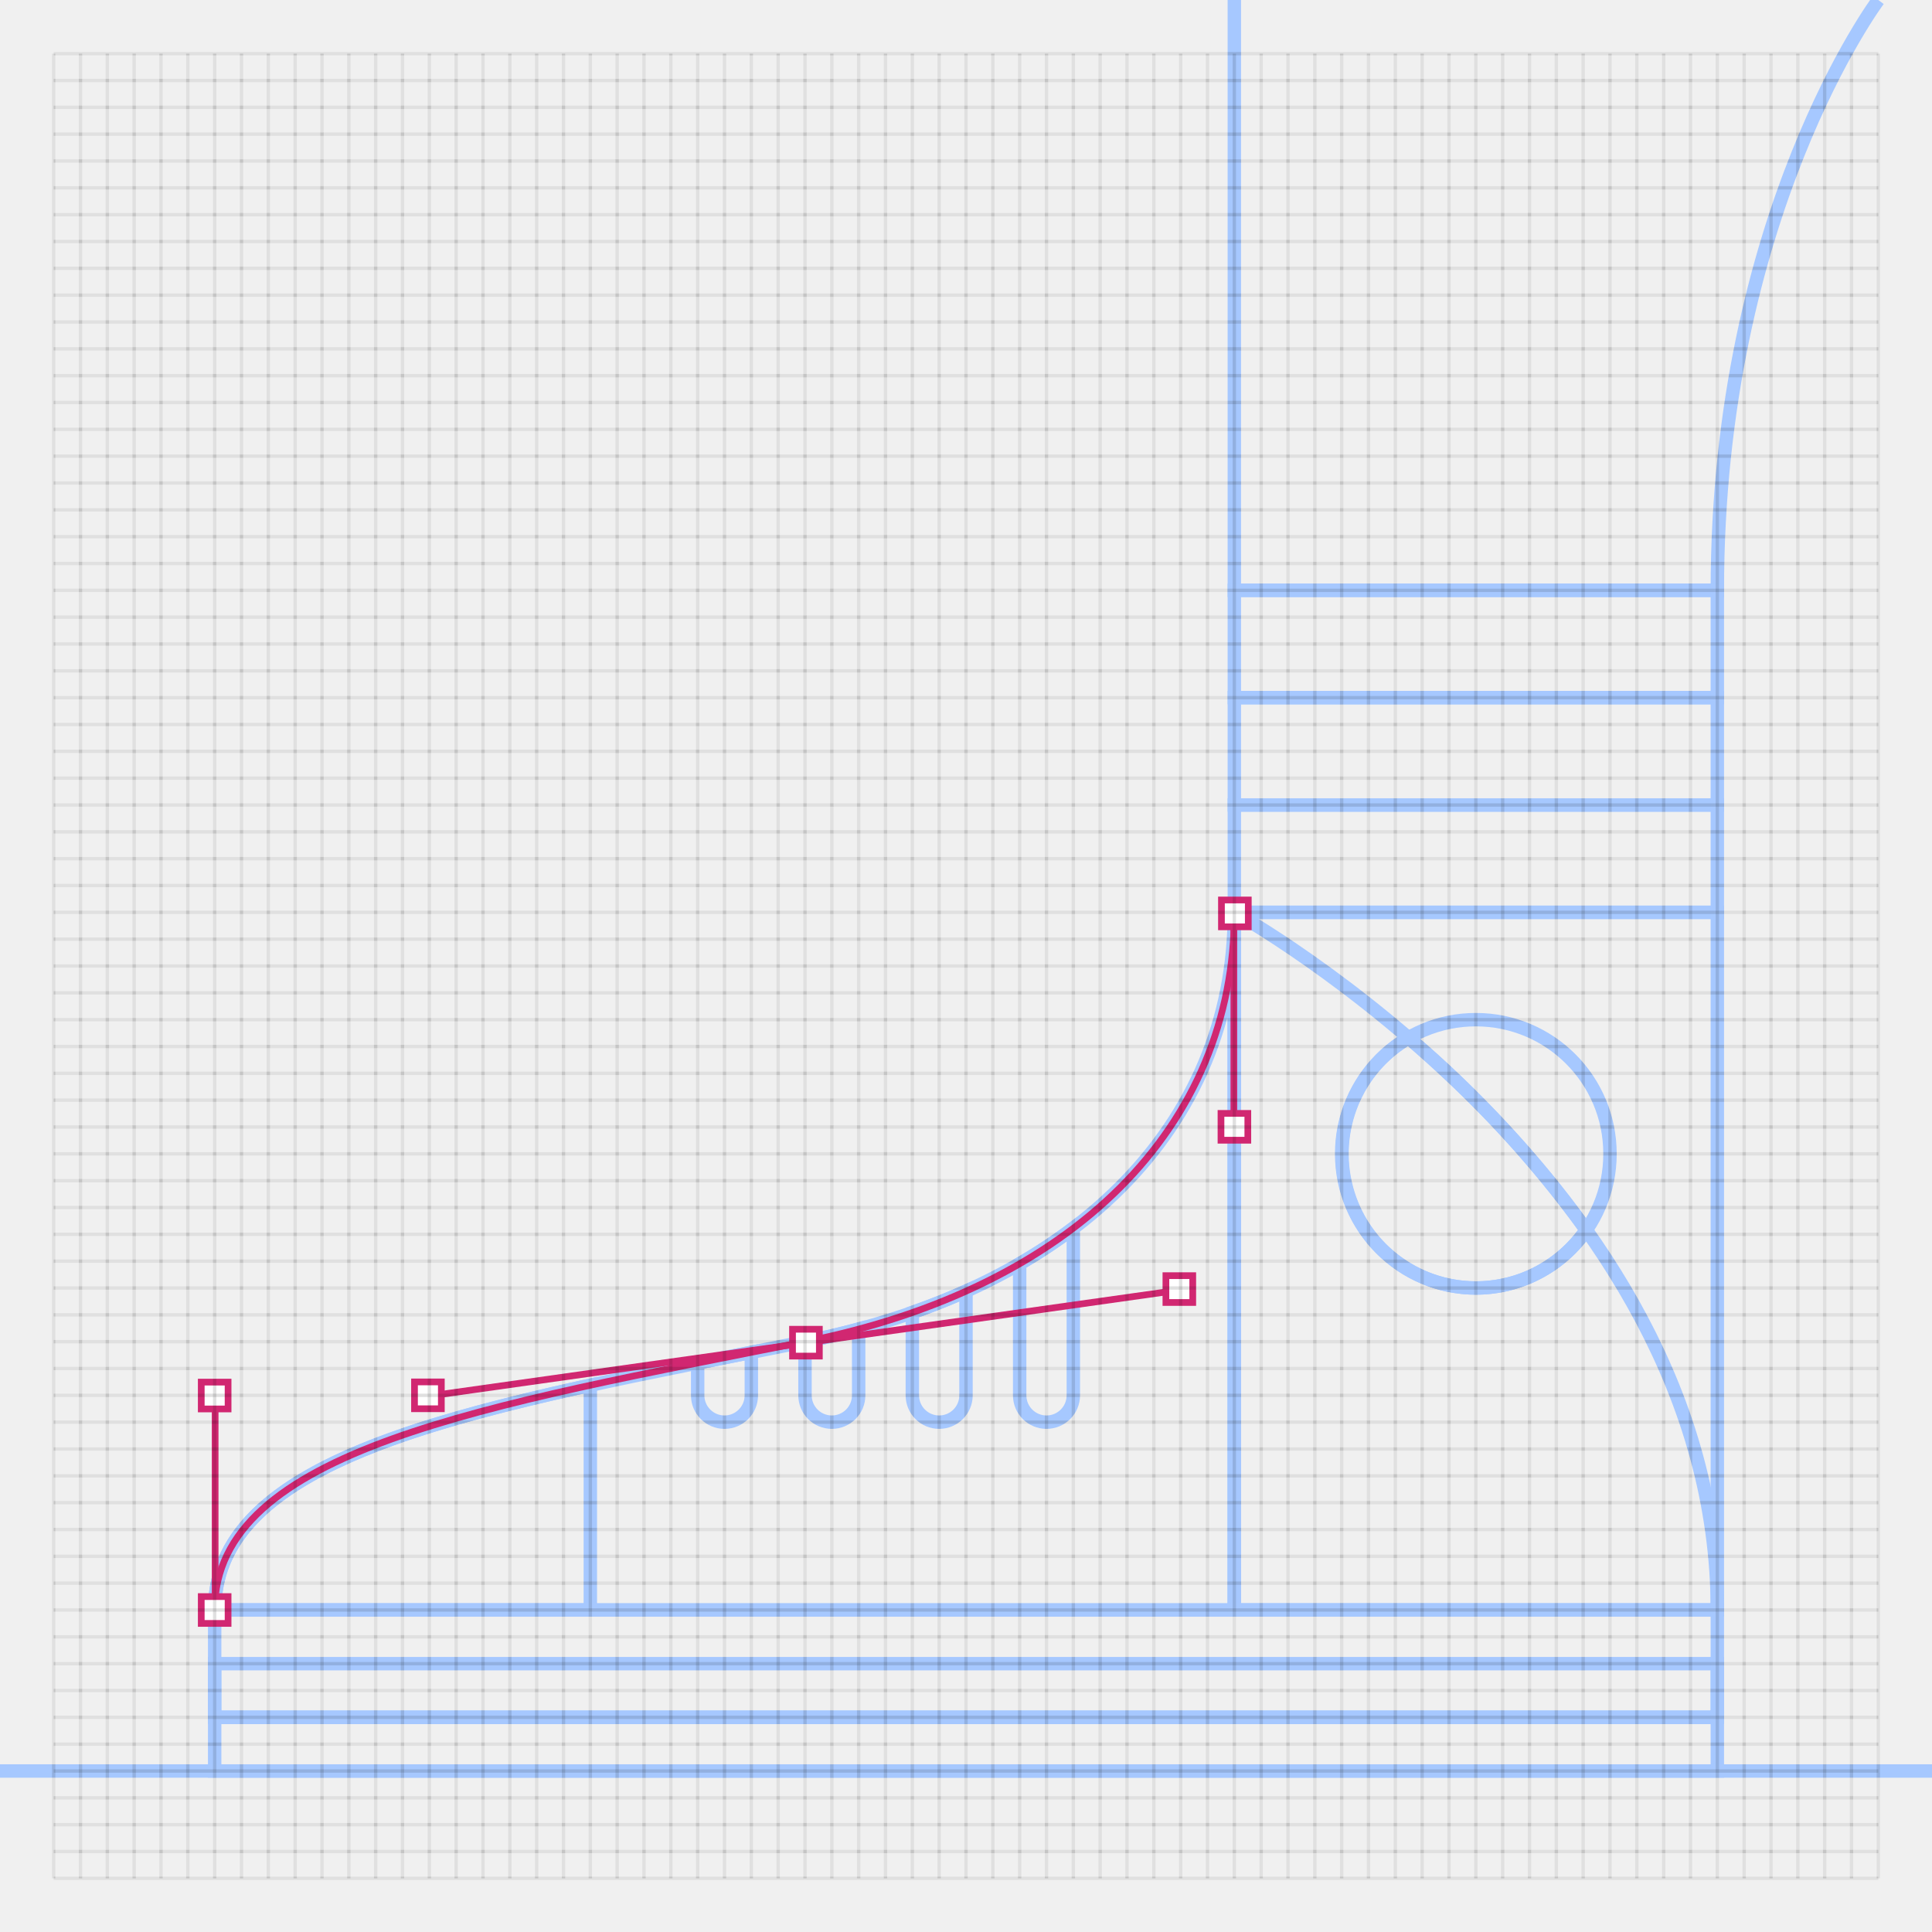
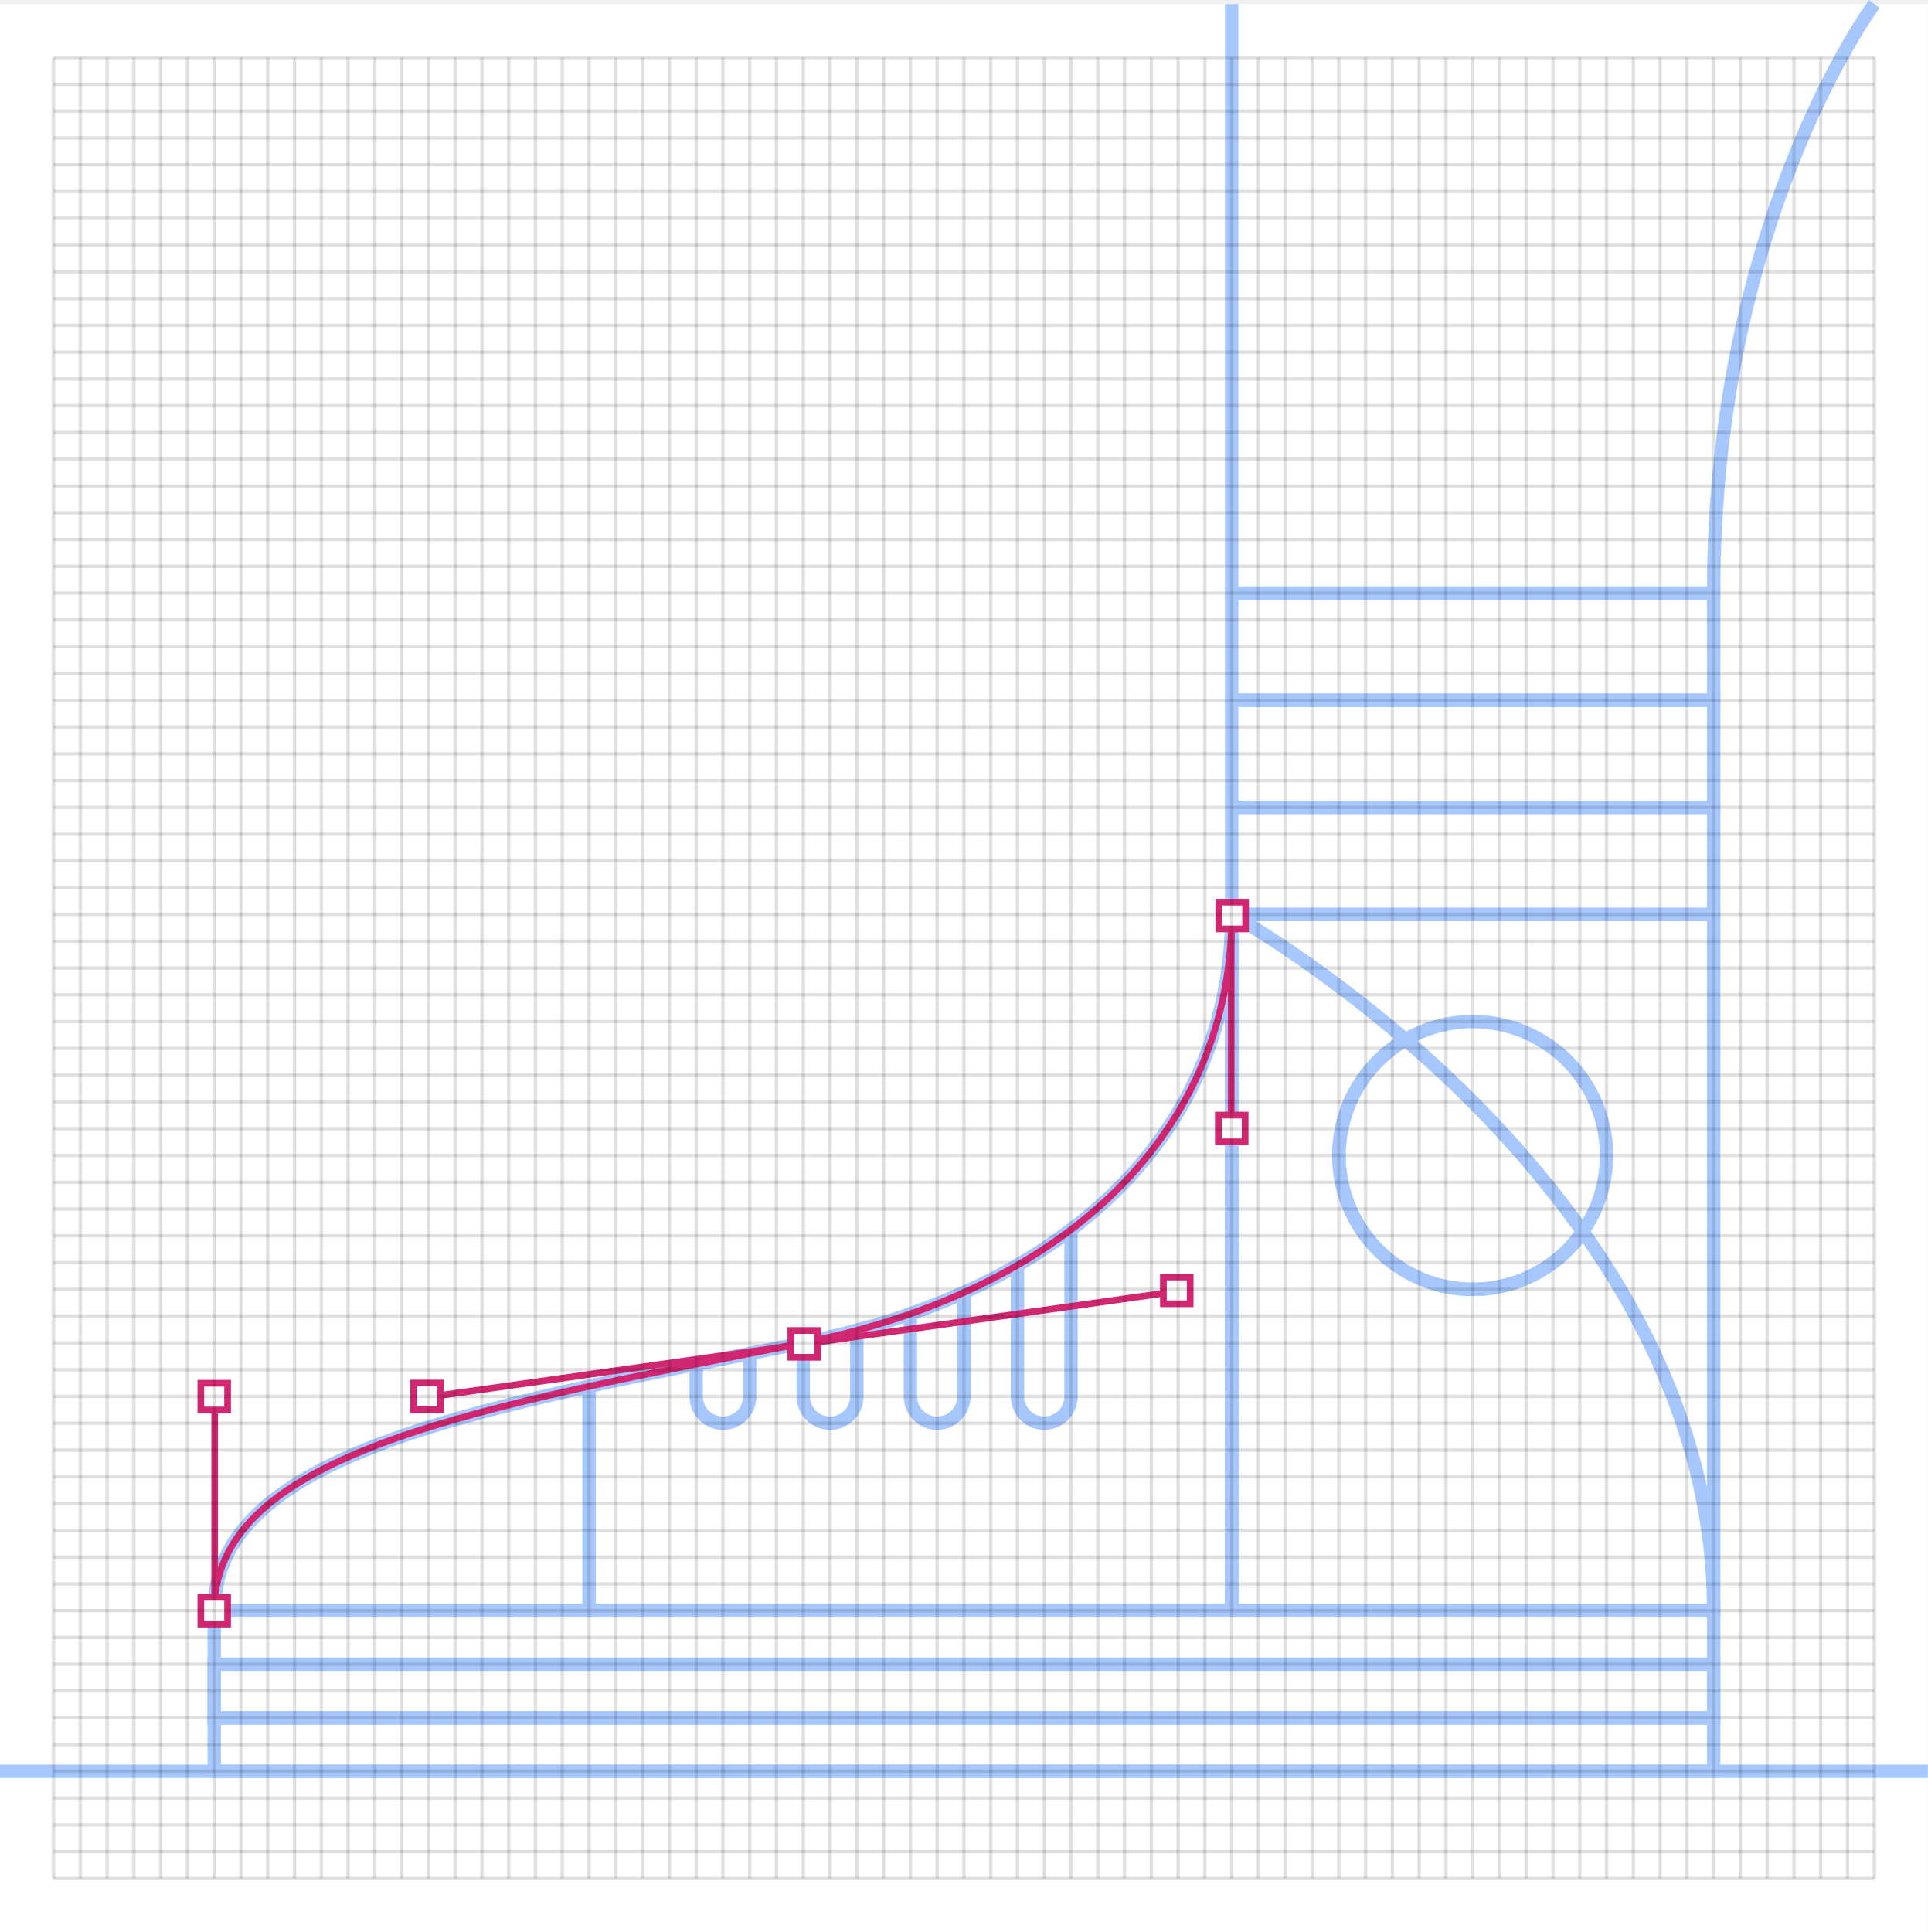
- <svg xmlns="http://www.w3.org/2000/svg" viewBox="0 0 288 288">
+ <svg xmlns="http://www.w3.org/2000/svg" viewBox="0 0 288 288.6">
  <defs>
-     <style>.cls-1{isolation:isolate;}.cls-2,.cls-3,.cls-6{fill:none;}.cls-2{stroke:#a6c8ff;stroke-width:2px;}.cls-2,.cls-3,.cls-4,.cls-6{stroke-miterlimit:10;}.cls-3,.cls-4{stroke:#d12771;}.cls-4{fill:#fff;}.cls-5{mix-blend-mode:multiply;}.cls-6{stroke:#e0e0e0;stroke-width:0.5px;}</style>
+     <style>.cls-1{isolation:isolate;}.cls-2,.cls-5{fill:#fff;}.cls-3,.cls-4,.cls-7{fill:none;}.cls-3{stroke:#a6c8ff;stroke-width:2px;}.cls-3,.cls-4,.cls-5,.cls-7{stroke-miterlimit:10;}.cls-4,.cls-5{stroke:#d12771;}.cls-6{mix-blend-mode:multiply;}.cls-7{stroke:#e0e0e0;stroke-width:0.5px;}</style>
  </defs>
  <g class="cls-1">
-     <g id="Graphics">
-       <path class="cls-2" d="M184,136c0,32-24,56-64,64-47.14,9.43-88,16-88,40H184Z" />
-       <rect class="cls-2" x="32" y="240" width="224" height="16" />
-       <rect class="cls-2" x="32" y="256" width="224" height="8" />
-       <rect class="cls-2" x="32" y="248" width="224" height="8" />
-       <line class="cls-2" y1="264" x2="288" y2="264" />
-       <rect class="cls-2" x="184" y="120" width="72" height="16" />
-       <path class="cls-2" d="M280,0s-24,32-24,88H184V0" />
-       <rect class="cls-2" x="184" y="104" width="72" height="16" />
-       <rect class="cls-2" x="184" y="88" width="72" height="16" />
-       <rect class="cls-2" x="184" y="136" width="72" height="104" />
-       <path class="cls-2" d="M256,240H184V136S256,176,256,240Z" />
-       <circle class="cls-2" cx="220" cy="172" r="20" />
-       <path class="cls-2" d="M32,240H88V206.49C55.79,213.52,32,221.69,32,240Z" />
-       <path class="cls-2" d="M108,212a4,4,0,0,0,4-4v-6.41l-8,1.59V208A4,4,0,0,0,108,212Z" />
-       <path class="cls-2" d="M124,212a4,4,0,0,0,4-4v-9.88c-2.59.7-5.25,1.33-8,1.88v8A4,4,0,0,0,124,212Z" />
-       <path class="cls-2" d="M140,212a4,4,0,0,0,4-4V192.48c-2.56,1.15-5.23,2.2-8,3.17V208A4,4,0,0,0,140,212Z" />
-       <path class="cls-2" d="M156,212a4,4,0,0,0,4-4V184a4,4,0,0,0-.1-.85,78.91,78.91,0,0,1-7.9,5.23V208A4,4,0,0,0,156,212Z" />
-       <path class="cls-2" d="M220,192a20,20,0,0,0,16.46-8.65A162,162,0,0,0,210,154.71,20,20,0,0,0,220,192Z" />
-       <path class="cls-3" d="M184,136c0,32-24,56-64,64-47.14,9.43-88,16-88,40" />
-       <line class="cls-3" x1="32.07" y1="240" x2="32.07" y2="207.53" />
-       <line class="cls-3" x1="183.93" y1="136.07" x2="183.93" y2="168.29" />
-       <line class="cls-3" x1="63.64" y1="208.15" x2="175.86" y2="192.3" />
-       <rect class="cls-4" x="30" y="238" width="4" height="4" />
-       <rect class="cls-4" x="30" y="206.03" width="4" height="4" />
-       <rect class="cls-4" x="61.79" y="206" width="4" height="4" />
-       <rect class="cls-4" x="118.14" y="198.15" width="4" height="4" />
-       <rect class="cls-4" x="173.8" y="190.16" width="4" height="4" />
-       <rect class="cls-4" x="182.08" y="134.16" width="4" height="4" />
-       <rect class="cls-4" x="182" y="165.98" width="4" height="4" transform="translate(368.01 335.95) rotate(180)" />
-     </g>
-     <g id="Grid">
-       <g class="cls-5">
-         <line class="cls-6" x1="8" y1="8" x2="8" y2="280" />
-         <line class="cls-6" x1="12" y1="8" x2="12" y2="280" />
-         <line class="cls-6" x1="16" y1="8" x2="16" y2="280" />
-         <line class="cls-6" x1="20" y1="8" x2="20" y2="280" />
-         <line class="cls-6" x1="24" y1="8" x2="24" y2="280" />
-         <line class="cls-6" x1="28" y1="8" x2="28" y2="280" />
-         <line class="cls-6" x1="32" y1="8" x2="32" y2="280" />
-         <line class="cls-6" x1="36" y1="8" x2="36" y2="280" />
-         <line class="cls-6" x1="40" y1="8" x2="40" y2="280" />
-         <line class="cls-6" x1="44" y1="8" x2="44" y2="280" />
-         <line class="cls-6" x1="48" y1="8" x2="48" y2="280" />
-         <line class="cls-6" x1="52" y1="8" x2="52" y2="280" />
-         <line class="cls-6" x1="56" y1="8" x2="56" y2="280" />
-         <line class="cls-6" x1="60" y1="8" x2="60" y2="280" />
-         <line class="cls-6" x1="64" y1="8" x2="64" y2="280" />
-         <line class="cls-6" x1="68" y1="8" x2="68" y2="280" />
-         <line class="cls-6" x1="72" y1="8" x2="72" y2="280" />
-         <line class="cls-6" x1="76" y1="8" x2="76" y2="280" />
-         <line class="cls-6" x1="80" y1="8" x2="80" y2="280" />
-         <line class="cls-6" x1="84" y1="8" x2="84" y2="280" />
-         <line class="cls-6" x1="88" y1="8" x2="88" y2="280" />
-         <line class="cls-6" x1="92" y1="8" x2="92" y2="280" />
-         <line class="cls-6" x1="96" y1="8" x2="96" y2="280" />
-         <line class="cls-6" x1="100" y1="8" x2="100" y2="280" />
-         <line class="cls-6" x1="104" y1="8" x2="104" y2="280" />
-         <line class="cls-6" x1="108" y1="8" x2="108" y2="280" />
-         <line class="cls-6" x1="112" y1="8" x2="112" y2="280" />
-         <line class="cls-6" x1="116" y1="8" x2="116" y2="280" />
-         <line class="cls-6" x1="120" y1="8" x2="120" y2="280" />
-         <line class="cls-6" x1="124" y1="8" x2="124" y2="280" />
-         <line class="cls-6" x1="128" y1="8" x2="128" y2="280" />
-         <line class="cls-6" x1="132" y1="8" x2="132" y2="280" />
-         <line class="cls-6" x1="136" y1="8" x2="136" y2="280" />
-         <line class="cls-6" x1="140" y1="8" x2="140" y2="280" />
-         <line class="cls-6" x1="144" y1="8" x2="144" y2="280" />
-         <line class="cls-6" x1="148" y1="8" x2="148" y2="280" />
-         <line class="cls-6" x1="152" y1="8" x2="152" y2="280" />
-         <line class="cls-6" x1="156" y1="8" x2="156" y2="280" />
-         <line class="cls-6" x1="160" y1="8" x2="160" y2="280" />
-         <line class="cls-6" x1="164" y1="8" x2="164" y2="280" />
-         <line class="cls-6" x1="168" y1="8" x2="168" y2="280" />
-         <line class="cls-6" x1="172" y1="8" x2="172" y2="280" />
-         <line class="cls-6" x1="176" y1="8" x2="176" y2="280" />
-         <line class="cls-6" x1="180" y1="8" x2="180" y2="280" />
-         <line class="cls-6" x1="184" y1="8" x2="184" y2="280" />
-         <line class="cls-6" x1="188" y1="8" x2="188" y2="280" />
-         <line class="cls-6" x1="192" y1="8" x2="192" y2="280" />
-         <line class="cls-6" x1="196" y1="8" x2="196" y2="280" />
-         <line class="cls-6" x1="204" y1="8" x2="204" y2="280" />
-         <line class="cls-6" x1="200" y1="8" x2="200" y2="280" />
-         <line class="cls-6" x1="208" y1="8" x2="208" y2="280" />
-         <line class="cls-6" x1="212" y1="8" x2="212" y2="280" />
-         <line class="cls-6" x1="216" y1="8" x2="216" y2="280" />
-         <line class="cls-6" x1="220" y1="8" x2="220" y2="280" />
-         <line class="cls-6" x1="224" y1="8" x2="224" y2="280" />
-         <line class="cls-6" x1="228" y1="8" x2="228" y2="280" />
-         <line class="cls-6" x1="232" y1="8" x2="232" y2="280" />
-         <line class="cls-6" x1="236" y1="8" x2="236" y2="280" />
-         <line class="cls-6" x1="240" y1="8" x2="240" y2="280" />
-         <line class="cls-6" x1="244" y1="8" x2="244" y2="280" />
-         <line class="cls-6" x1="248" y1="8" x2="248" y2="280" />
-         <line class="cls-6" x1="252" y1="8" x2="252" y2="280" />
-         <line class="cls-6" x1="256" y1="8" x2="256" y2="280" />
-         <line class="cls-6" x1="260" y1="8" x2="260" y2="280" />
-         <line class="cls-6" x1="264" y1="8" x2="264" y2="280" />
-         <line class="cls-6" x1="268" y1="8" x2="268" y2="280" />
-         <line class="cls-6" x1="272" y1="8" x2="272" y2="280" />
-         <line class="cls-6" x1="276" y1="8" x2="276" y2="280" />
-         <line class="cls-6" x1="280" y1="8" x2="280" y2="280" />
+     <g id="Layer_2" data-name="Layer 2">
+       <g id="Base">
+         <rect class="cls-2" y="0.6" width="288" height="288" />
      </g>
-       <g class="cls-5">
-         <line class="cls-6" x1="280" y1="8" x2="8" y2="8" />
-         <line class="cls-6" x1="280" y1="12" x2="8" y2="12" />
-         <line class="cls-6" x1="280" y1="16" x2="8" y2="16" />
-         <line class="cls-6" x1="280" y1="20" x2="8" y2="20" />
-         <line class="cls-6" x1="280" y1="24" x2="8" y2="24" />
-         <line class="cls-6" x1="280" y1="28" x2="8" y2="28" />
-         <line class="cls-6" x1="280" y1="32" x2="8" y2="32" />
-         <line class="cls-6" x1="280" y1="36" x2="8" y2="36" />
-         <line class="cls-6" x1="280" y1="40" x2="8" y2="40" />
-         <line class="cls-6" x1="280" y1="44" x2="8" y2="44" />
-         <line class="cls-6" x1="280" y1="48" x2="8" y2="48" />
-         <line class="cls-6" x1="280" y1="52" x2="8" y2="52" />
-         <line class="cls-6" x1="280" y1="56" x2="8" y2="56" />
-         <line class="cls-6" x1="280" y1="60" x2="8" y2="60" />
-         <line class="cls-6" x1="280" y1="64" x2="8" y2="64" />
-         <line class="cls-6" x1="280" y1="68" x2="8" y2="68" />
-         <line class="cls-6" x1="280" y1="72" x2="8" y2="72" />
-         <line class="cls-6" x1="280" y1="76" x2="8" y2="76" />
-         <line class="cls-6" x1="280" y1="80" x2="8" y2="80" />
-         <line class="cls-6" x1="280" y1="84" x2="8" y2="84" />
-         <line class="cls-6" x1="280" y1="88" x2="8" y2="88" />
-         <line class="cls-6" x1="280" y1="92" x2="8" y2="92" />
-         <line class="cls-6" x1="280" y1="96" x2="8" y2="96" />
-         <line class="cls-6" x1="280" y1="100" x2="8" y2="100" />
-         <line class="cls-6" x1="280" y1="104" x2="8" y2="104" />
-         <line class="cls-6" x1="280" y1="108" x2="8" y2="108" />
-         <line class="cls-6" x1="280" y1="112" x2="8" y2="112" />
-         <line class="cls-6" x1="280" y1="116" x2="8" y2="116" />
-         <line class="cls-6" x1="280" y1="120" x2="8" y2="120" />
-         <line class="cls-6" x1="280" y1="124" x2="8" y2="124" />
-         <line class="cls-6" x1="280" y1="128" x2="8" y2="128" />
-         <line class="cls-6" x1="280" y1="132" x2="8" y2="132" />
-         <line class="cls-6" x1="280" y1="136" x2="8" y2="136" />
-         <line class="cls-6" x1="280" y1="140" x2="8" y2="140" />
-         <line class="cls-6" x1="280" y1="144" x2="8" y2="144" />
-         <line class="cls-6" x1="280" y1="148" x2="8" y2="148" />
-         <line class="cls-6" x1="280" y1="152" x2="8" y2="152" />
-         <line class="cls-6" x1="280" y1="156" x2="8" y2="156" />
-         <line class="cls-6" x1="280" y1="160" x2="8" y2="160" />
-         <line class="cls-6" x1="280" y1="164" x2="8" y2="164" />
-         <line class="cls-6" x1="280" y1="168" x2="8" y2="168" />
-         <line class="cls-6" x1="280" y1="172" x2="8" y2="172" />
-         <line class="cls-6" x1="280" y1="176" x2="8" y2="176" />
-         <line class="cls-6" x1="280" y1="180" x2="8" y2="180" />
-         <line class="cls-6" x1="280" y1="184" x2="8" y2="184" />
-         <line class="cls-6" x1="280" y1="188" x2="8" y2="188" />
-         <line class="cls-6" x1="280" y1="192" x2="8" y2="192" />
-         <line class="cls-6" x1="280" y1="196" x2="8" y2="196" />
-         <line class="cls-6" x1="280" y1="204" x2="8" y2="204" />
-         <line class="cls-6" x1="280" y1="200" x2="8" y2="200" />
-         <line class="cls-6" x1="280" y1="208" x2="8" y2="208" />
-         <line class="cls-6" x1="280" y1="212" x2="8" y2="212" />
-         <line class="cls-6" x1="280" y1="216" x2="8" y2="216" />
-         <line class="cls-6" x1="280" y1="220" x2="8" y2="220" />
-         <line class="cls-6" x1="280" y1="224" x2="8" y2="224" />
-         <line class="cls-6" x1="280" y1="228" x2="8" y2="228" />
-         <line class="cls-6" x1="280" y1="232" x2="8" y2="232" />
-         <line class="cls-6" x1="280" y1="236" x2="8" y2="236" />
-         <line class="cls-6" x1="280" y1="240" x2="8" y2="240" />
-         <line class="cls-6" x1="280" y1="244" x2="8" y2="244" />
-         <line class="cls-6" x1="280" y1="248" x2="8" y2="248" />
-         <line class="cls-6" x1="280" y1="252" x2="8" y2="252" />
-         <line class="cls-6" x1="280" y1="256" x2="8" y2="256" />
-         <line class="cls-6" x1="280" y1="260" x2="8" y2="260" />
-         <line class="cls-6" x1="280" y1="264" x2="8" y2="264" />
-         <line class="cls-6" x1="280" y1="268" x2="8" y2="268" />
-         <line class="cls-6" x1="280" y1="272" x2="8" y2="272" />
-         <line class="cls-6" x1="280" y1="276" x2="8" y2="276" />
-         <line class="cls-6" x1="280" y1="280" x2="8" y2="280" />
+       <g id="Graphics">
+         <path class="cls-3" d="M184,136.6c0,32-24,56-64,64-47.14,9.43-88,16-88,40H184Z" />
+         <rect class="cls-3" x="32" y="240.6" width="224" height="16" />
+         <rect class="cls-3" x="32" y="256.6" width="224" height="8" />
+         <rect class="cls-3" x="32" y="248.6" width="224" height="8" />
+         <line class="cls-3" y1="264.6" x2="288" y2="264.6" />
+         <rect class="cls-3" x="184" y="120.6" width="72" height="16" />
+         <path class="cls-3" d="M280,.6s-24,32-24,88H184V.6" />
+         <rect class="cls-3" x="184" y="104.6" width="72" height="16" />
+         <rect class="cls-3" x="184" y="88.6" width="72" height="16" />
+         <rect class="cls-3" x="184" y="136.6" width="72" height="104" />
+         <path class="cls-3" d="M256,240.6H184v-104S256,176.6,256,240.6Z" />
+         <circle class="cls-3" cx="220" cy="172.6" r="20" />
+         <path class="cls-3" d="M32,240.6H88V207.09C55.79,214.12,32,222.29,32,240.6Z" />
+         <path class="cls-3" d="M108,212.6a4,4,0,0,0,4-4v-6.41l-8,1.59v4.82A4,4,0,0,0,108,212.6Z" />
+         <path class="cls-3" d="M124,212.6a4,4,0,0,0,4-4v-9.88c-2.59.7-5.25,1.33-8,1.88v8A4,4,0,0,0,124,212.6Z" />
+         <path class="cls-3" d="M140,212.6a4,4,0,0,0,4-4V193.08c-2.56,1.15-5.23,2.2-8,3.17V208.6A4,4,0,0,0,140,212.6Z" />
+         <path class="cls-3" d="M156,212.6a4,4,0,0,0,4-4v-24a4,4,0,0,0-.1-.85A78.91,78.91,0,0,1,152,189V208.6A4,4,0,0,0,156,212.6Z" />
+         <path class="cls-3" d="M220,192.6A20,20,0,0,0,236.46,184,162,162,0,0,0,210,155.31a20,20,0,0,0,10,37.29Z" />
+         <path class="cls-4" d="M184,136.6c0,32-24,56-64,64-47.14,9.43-88,16-88,40" />
+         <line class="cls-4" x1="32.07" y1="240.6" x2="32.07" y2="208.13" />
+         <line class="cls-4" x1="183.93" y1="136.67" x2="183.93" y2="168.89" />
+         <line class="cls-4" x1="63.64" y1="208.75" x2="175.86" y2="192.9" />
+         <rect class="cls-5" x="30" y="238.6" width="4" height="4" />
+         <rect class="cls-5" x="30" y="206.63" width="4" height="4" />
+         <rect class="cls-5" x="61.79" y="206.6" width="4" height="4" />
+         <rect class="cls-5" x="118.14" y="198.75" width="4" height="4" />
+         <rect class="cls-5" x="173.8" y="190.76" width="4" height="4" />
+         <rect class="cls-5" x="182.08" y="134.76" width="4" height="4" />
+         <rect class="cls-5" x="182" y="166.58" width="4" height="4" transform="translate(368.01 337.15) rotate(180)" />
+       </g>
+       <g id="Grid">
+         <g class="cls-6">
+           <line class="cls-7" x1="8" y1="8.6" x2="8" y2="280.6" />
+           <line class="cls-7" x1="12" y1="8.6" x2="12" y2="280.6" />
+           <line class="cls-7" x1="16" y1="8.6" x2="16" y2="280.6" />
+           <line class="cls-7" x1="20" y1="8.6" x2="20" y2="280.6" />
+           <line class="cls-7" x1="24" y1="8.6" x2="24" y2="280.6" />
+           <line class="cls-7" x1="28" y1="8.6" x2="28" y2="280.6" />
+           <line class="cls-7" x1="32" y1="8.6" x2="32" y2="280.6" />
+           <line class="cls-7" x1="36" y1="8.6" x2="36" y2="280.6" />
+           <line class="cls-7" x1="40" y1="8.6" x2="40" y2="280.6" />
+           <line class="cls-7" x1="44" y1="8.6" x2="44" y2="280.6" />
+           <line class="cls-7" x1="48" y1="8.6" x2="48" y2="280.6" />
+           <line class="cls-7" x1="52" y1="8.6" x2="52" y2="280.6" />
+           <line class="cls-7" x1="56" y1="8.6" x2="56" y2="280.6" />
+           <line class="cls-7" x1="60" y1="8.6" x2="60" y2="280.6" />
+           <line class="cls-7" x1="64" y1="8.6" x2="64" y2="280.6" />
+           <line class="cls-7" x1="68" y1="8.6" x2="68" y2="280.6" />
+           <line class="cls-7" x1="72" y1="8.6" x2="72" y2="280.6" />
+           <line class="cls-7" x1="76" y1="8.6" x2="76" y2="280.6" />
+           <line class="cls-7" x1="80" y1="8.6" x2="80" y2="280.6" />
+           <line class="cls-7" x1="84" y1="8.6" x2="84" y2="280.6" />
+           <line class="cls-7" x1="88" y1="8.6" x2="88" y2="280.6" />
+           <line class="cls-7" x1="92" y1="8.6" x2="92" y2="280.6" />
+           <line class="cls-7" x1="96" y1="8.6" x2="96" y2="280.6" />
+           <line class="cls-7" x1="100" y1="8.6" x2="100" y2="280.6" />
+           <line class="cls-7" x1="104" y1="8.6" x2="104" y2="280.6" />
+           <line class="cls-7" x1="108" y1="8.6" x2="108" y2="280.6" />
+           <line class="cls-7" x1="112" y1="8.6" x2="112" y2="280.6" />
+           <line class="cls-7" x1="116" y1="8.6" x2="116" y2="280.6" />
+           <line class="cls-7" x1="120" y1="8.6" x2="120" y2="280.6" />
+           <line class="cls-7" x1="124" y1="8.6" x2="124" y2="280.6" />
+           <line class="cls-7" x1="128" y1="8.6" x2="128" y2="280.6" />
+           <line class="cls-7" x1="132" y1="8.6" x2="132" y2="280.6" />
+           <line class="cls-7" x1="136" y1="8.6" x2="136" y2="280.6" />
+           <line class="cls-7" x1="140" y1="8.6" x2="140" y2="280.6" />
+           <line class="cls-7" x1="144" y1="8.6" x2="144" y2="280.6" />
+           <line class="cls-7" x1="148" y1="8.6" x2="148" y2="280.6" />
+           <line class="cls-7" x1="152" y1="8.6" x2="152" y2="280.6" />
+           <line class="cls-7" x1="156" y1="8.6" x2="156" y2="280.6" />
+           <line class="cls-7" x1="160" y1="8.6" x2="160" y2="280.6" />
+           <line class="cls-7" x1="164" y1="8.6" x2="164" y2="280.6" />
+           <line class="cls-7" x1="168" y1="8.6" x2="168" y2="280.6" />
+           <line class="cls-7" x1="172" y1="8.6" x2="172" y2="280.6" />
+           <line class="cls-7" x1="176" y1="8.6" x2="176" y2="280.6" />
+           <line class="cls-7" x1="180" y1="8.6" x2="180" y2="280.6" />
+           <line class="cls-7" x1="184" y1="8.6" x2="184" y2="280.6" />
+           <line class="cls-7" x1="188" y1="8.6" x2="188" y2="280.6" />
+           <line class="cls-7" x1="192" y1="8.6" x2="192" y2="280.6" />
+           <line class="cls-7" x1="196" y1="8.6" x2="196" y2="280.6" />
+           <line class="cls-7" x1="204" y1="8.6" x2="204" y2="280.6" />
+           <line class="cls-7" x1="200" y1="8.6" x2="200" y2="280.6" />
+           <line class="cls-7" x1="208" y1="8.6" x2="208" y2="280.6" />
+           <line class="cls-7" x1="212" y1="8.6" x2="212" y2="280.6" />
+           <line class="cls-7" x1="216" y1="8.6" x2="216" y2="280.6" />
+           <line class="cls-7" x1="220" y1="8.6" x2="220" y2="280.6" />
+           <line class="cls-7" x1="224" y1="8.6" x2="224" y2="280.6" />
+           <line class="cls-7" x1="228" y1="8.6" x2="228" y2="280.6" />
+           <line class="cls-7" x1="232" y1="8.6" x2="232" y2="280.6" />
+           <line class="cls-7" x1="236" y1="8.6" x2="236" y2="280.6" />
+           <line class="cls-7" x1="240" y1="8.6" x2="240" y2="280.6" />
+           <line class="cls-7" x1="244" y1="8.6" x2="244" y2="280.6" />
+           <line class="cls-7" x1="248" y1="8.6" x2="248" y2="280.6" />
+           <line class="cls-7" x1="252" y1="8.6" x2="252" y2="280.6" />
+           <line class="cls-7" x1="256" y1="8.6" x2="256" y2="280.6" />
+           <line class="cls-7" x1="260" y1="8.6" x2="260" y2="280.6" />
+           <line class="cls-7" x1="264" y1="8.6" x2="264" y2="280.6" />
+           <line class="cls-7" x1="268" y1="8.6" x2="268" y2="280.6" />
+           <line class="cls-7" x1="272" y1="8.6" x2="272" y2="280.6" />
+           <line class="cls-7" x1="276" y1="8.6" x2="276" y2="280.6" />
+           <line class="cls-7" x1="280" y1="8.6" x2="280" y2="280.6" />
+         </g>
+         <g class="cls-6">
+           <line class="cls-7" x1="280" y1="8.6" x2="8" y2="8.6" />
+           <line class="cls-7" x1="280" y1="12.6" x2="8" y2="12.6" />
+           <line class="cls-7" x1="280" y1="16.6" x2="8" y2="16.6" />
+           <line class="cls-7" x1="280" y1="20.6" x2="8" y2="20.6" />
+           <line class="cls-7" x1="280" y1="24.6" x2="8" y2="24.6" />
+           <line class="cls-7" x1="280" y1="28.6" x2="8" y2="28.6" />
+           <line class="cls-7" x1="280" y1="32.6" x2="8" y2="32.6" />
+           <line class="cls-7" x1="280" y1="36.6" x2="8" y2="36.6" />
+           <line class="cls-7" x1="280" y1="40.6" x2="8" y2="40.6" />
+           <line class="cls-7" x1="280" y1="44.6" x2="8" y2="44.6" />
+           <line class="cls-7" x1="280" y1="48.6" x2="8" y2="48.6" />
+           <line class="cls-7" x1="280" y1="52.6" x2="8" y2="52.6" />
+           <line class="cls-7" x1="280" y1="56.6" x2="8" y2="56.6" />
+           <line class="cls-7" x1="280" y1="60.6" x2="8" y2="60.6" />
+           <line class="cls-7" x1="280" y1="64.6" x2="8" y2="64.6" />
+           <line class="cls-7" x1="280" y1="68.6" x2="8" y2="68.6" />
+           <line class="cls-7" x1="280" y1="72.6" x2="8" y2="72.6" />
+           <line class="cls-7" x1="280" y1="76.6" x2="8" y2="76.6" />
+           <line class="cls-7" x1="280" y1="80.6" x2="8" y2="80.6" />
+           <line class="cls-7" x1="280" y1="84.6" x2="8" y2="84.6" />
+           <line class="cls-7" x1="280" y1="88.6" x2="8" y2="88.6" />
+           <line class="cls-7" x1="280" y1="92.6" x2="8" y2="92.6" />
+           <line class="cls-7" x1="280" y1="96.6" x2="8" y2="96.6" />
+           <line class="cls-7" x1="280" y1="100.6" x2="8" y2="100.6" />
+           <line class="cls-7" x1="280" y1="104.6" x2="8" y2="104.6" />
+           <line class="cls-7" x1="280" y1="108.6" x2="8" y2="108.6" />
+           <line class="cls-7" x1="280" y1="112.6" x2="8" y2="112.6" />
+           <line class="cls-7" x1="280" y1="116.6" x2="8" y2="116.6" />
+           <line class="cls-7" x1="280" y1="120.6" x2="8" y2="120.6" />
+           <line class="cls-7" x1="280" y1="124.6" x2="8" y2="124.6" />
+           <line class="cls-7" x1="280" y1="128.6" x2="8" y2="128.6" />
+           <line class="cls-7" x1="280" y1="132.6" x2="8" y2="132.6" />
+           <line class="cls-7" x1="280" y1="136.6" x2="8" y2="136.6" />
+           <line class="cls-7" x1="280" y1="140.6" x2="8" y2="140.6" />
+           <line class="cls-7" x1="280" y1="144.6" x2="8" y2="144.6" />
+           <line class="cls-7" x1="280" y1="148.6" x2="8" y2="148.6" />
+           <line class="cls-7" x1="280" y1="152.6" x2="8" y2="152.6" />
+           <line class="cls-7" x1="280" y1="156.6" x2="8" y2="156.6" />
+           <line class="cls-7" x1="280" y1="160.6" x2="8" y2="160.6" />
+           <line class="cls-7" x1="280" y1="164.6" x2="8" y2="164.6" />
+           <line class="cls-7" x1="280" y1="168.6" x2="8" y2="168.6" />
+           <line class="cls-7" x1="280" y1="172.6" x2="8" y2="172.6" />
+           <line class="cls-7" x1="280" y1="176.6" x2="8" y2="176.6" />
+           <line class="cls-7" x1="280" y1="180.6" x2="8" y2="180.6" />
+           <line class="cls-7" x1="280" y1="184.6" x2="8" y2="184.6" />
+           <line class="cls-7" x1="280" y1="188.6" x2="8" y2="188.6" />
+           <line class="cls-7" x1="280" y1="192.6" x2="8" y2="192.6" />
+           <line class="cls-7" x1="280" y1="196.6" x2="8" y2="196.6" />
+           <line class="cls-7" x1="280" y1="204.6" x2="8" y2="204.6" />
+           <line class="cls-7" x1="280" y1="200.6" x2="8" y2="200.6" />
+           <line class="cls-7" x1="280" y1="208.6" x2="8" y2="208.6" />
+           <line class="cls-7" x1="280" y1="212.6" x2="8" y2="212.6" />
+           <line class="cls-7" x1="280" y1="216.6" x2="8" y2="216.6" />
+           <line class="cls-7" x1="280" y1="220.6" x2="8" y2="220.6" />
+           <line class="cls-7" x1="280" y1="224.6" x2="8" y2="224.6" />
+           <line class="cls-7" x1="280" y1="228.6" x2="8" y2="228.6" />
+           <line class="cls-7" x1="280" y1="232.6" x2="8" y2="232.6" />
+           <line class="cls-7" x1="280" y1="236.6" x2="8" y2="236.6" />
+           <line class="cls-7" x1="280" y1="240.6" x2="8" y2="240.6" />
+           <line class="cls-7" x1="280" y1="244.6" x2="8" y2="244.6" />
+           <line class="cls-7" x1="280" y1="248.6" x2="8" y2="248.6" />
+           <line class="cls-7" x1="280" y1="252.6" x2="8" y2="252.6" />
+           <line class="cls-7" x1="280" y1="256.6" x2="8" y2="256.6" />
+           <line class="cls-7" x1="280" y1="260.6" x2="8" y2="260.6" />
+           <line class="cls-7" x1="280" y1="264.6" x2="8" y2="264.6" />
+           <line class="cls-7" x1="280" y1="268.6" x2="8" y2="268.6" />
+           <line class="cls-7" x1="280" y1="272.6" x2="8" y2="272.6" />
+           <line class="cls-7" x1="280" y1="276.6" x2="8" y2="276.6" />
+           <line class="cls-7" x1="280" y1="280.6" x2="8" y2="280.6" />
+         </g>
      </g>
    </g>
  </g>
</svg>
